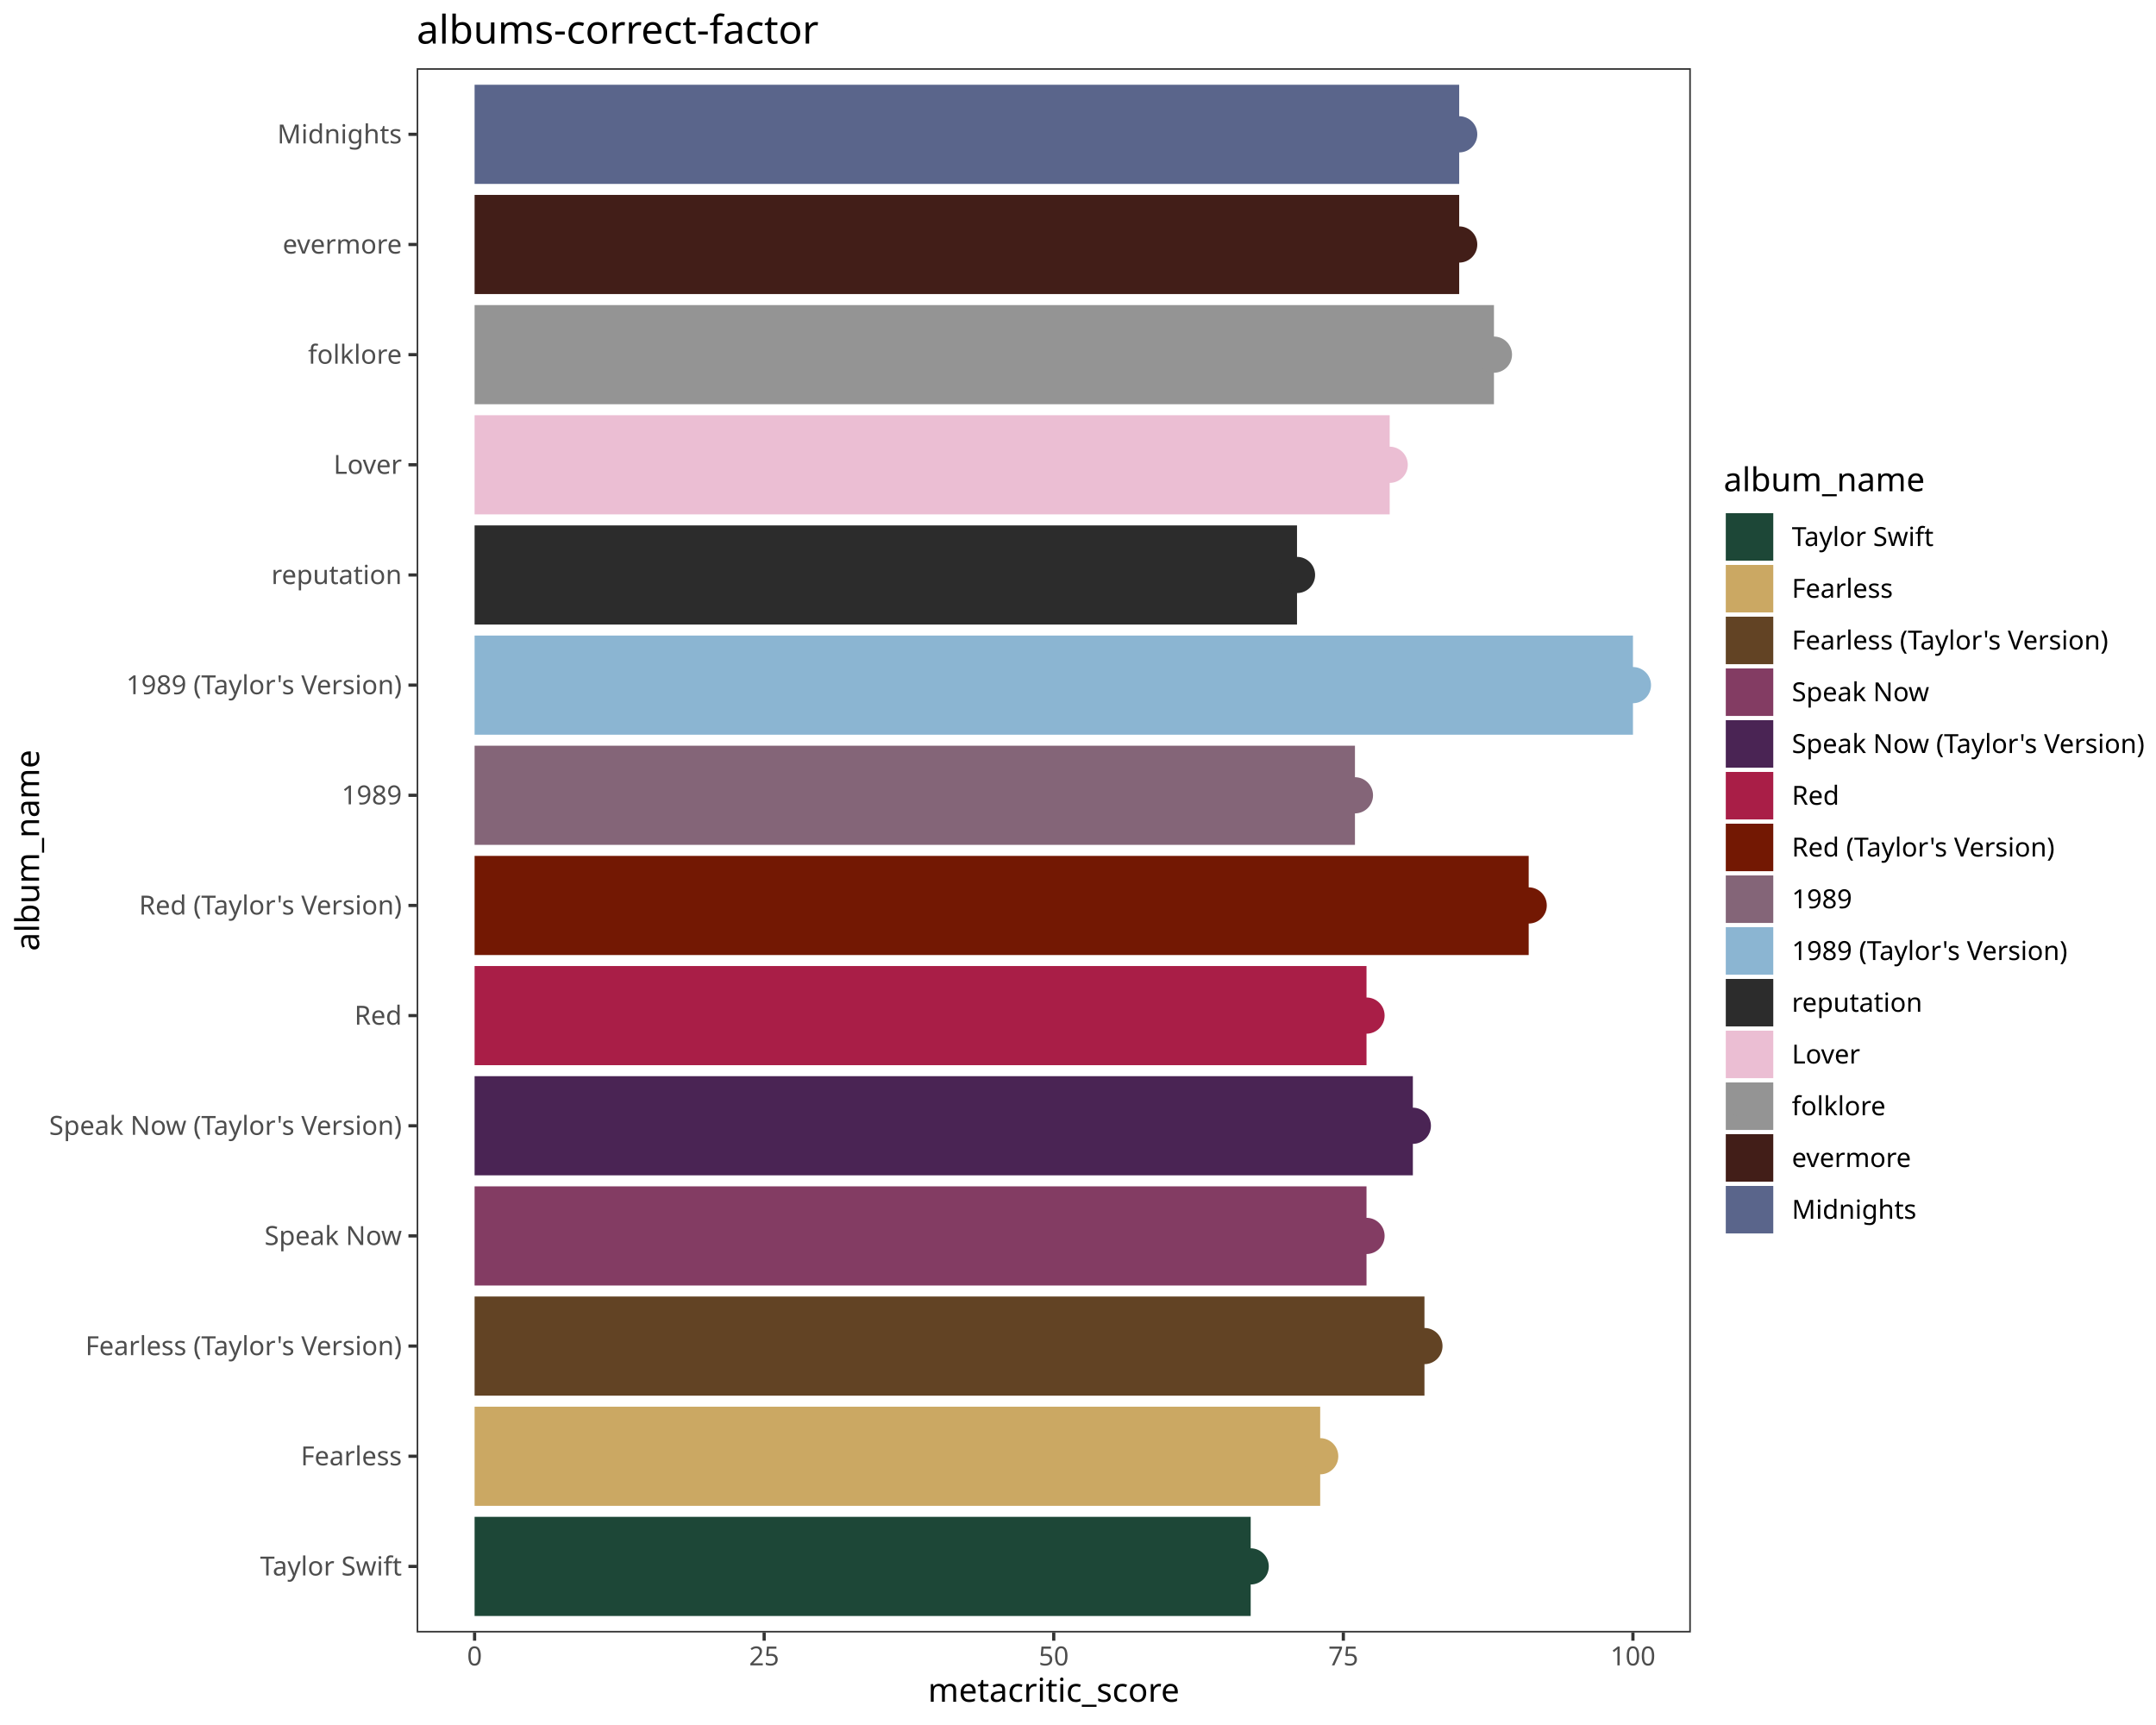
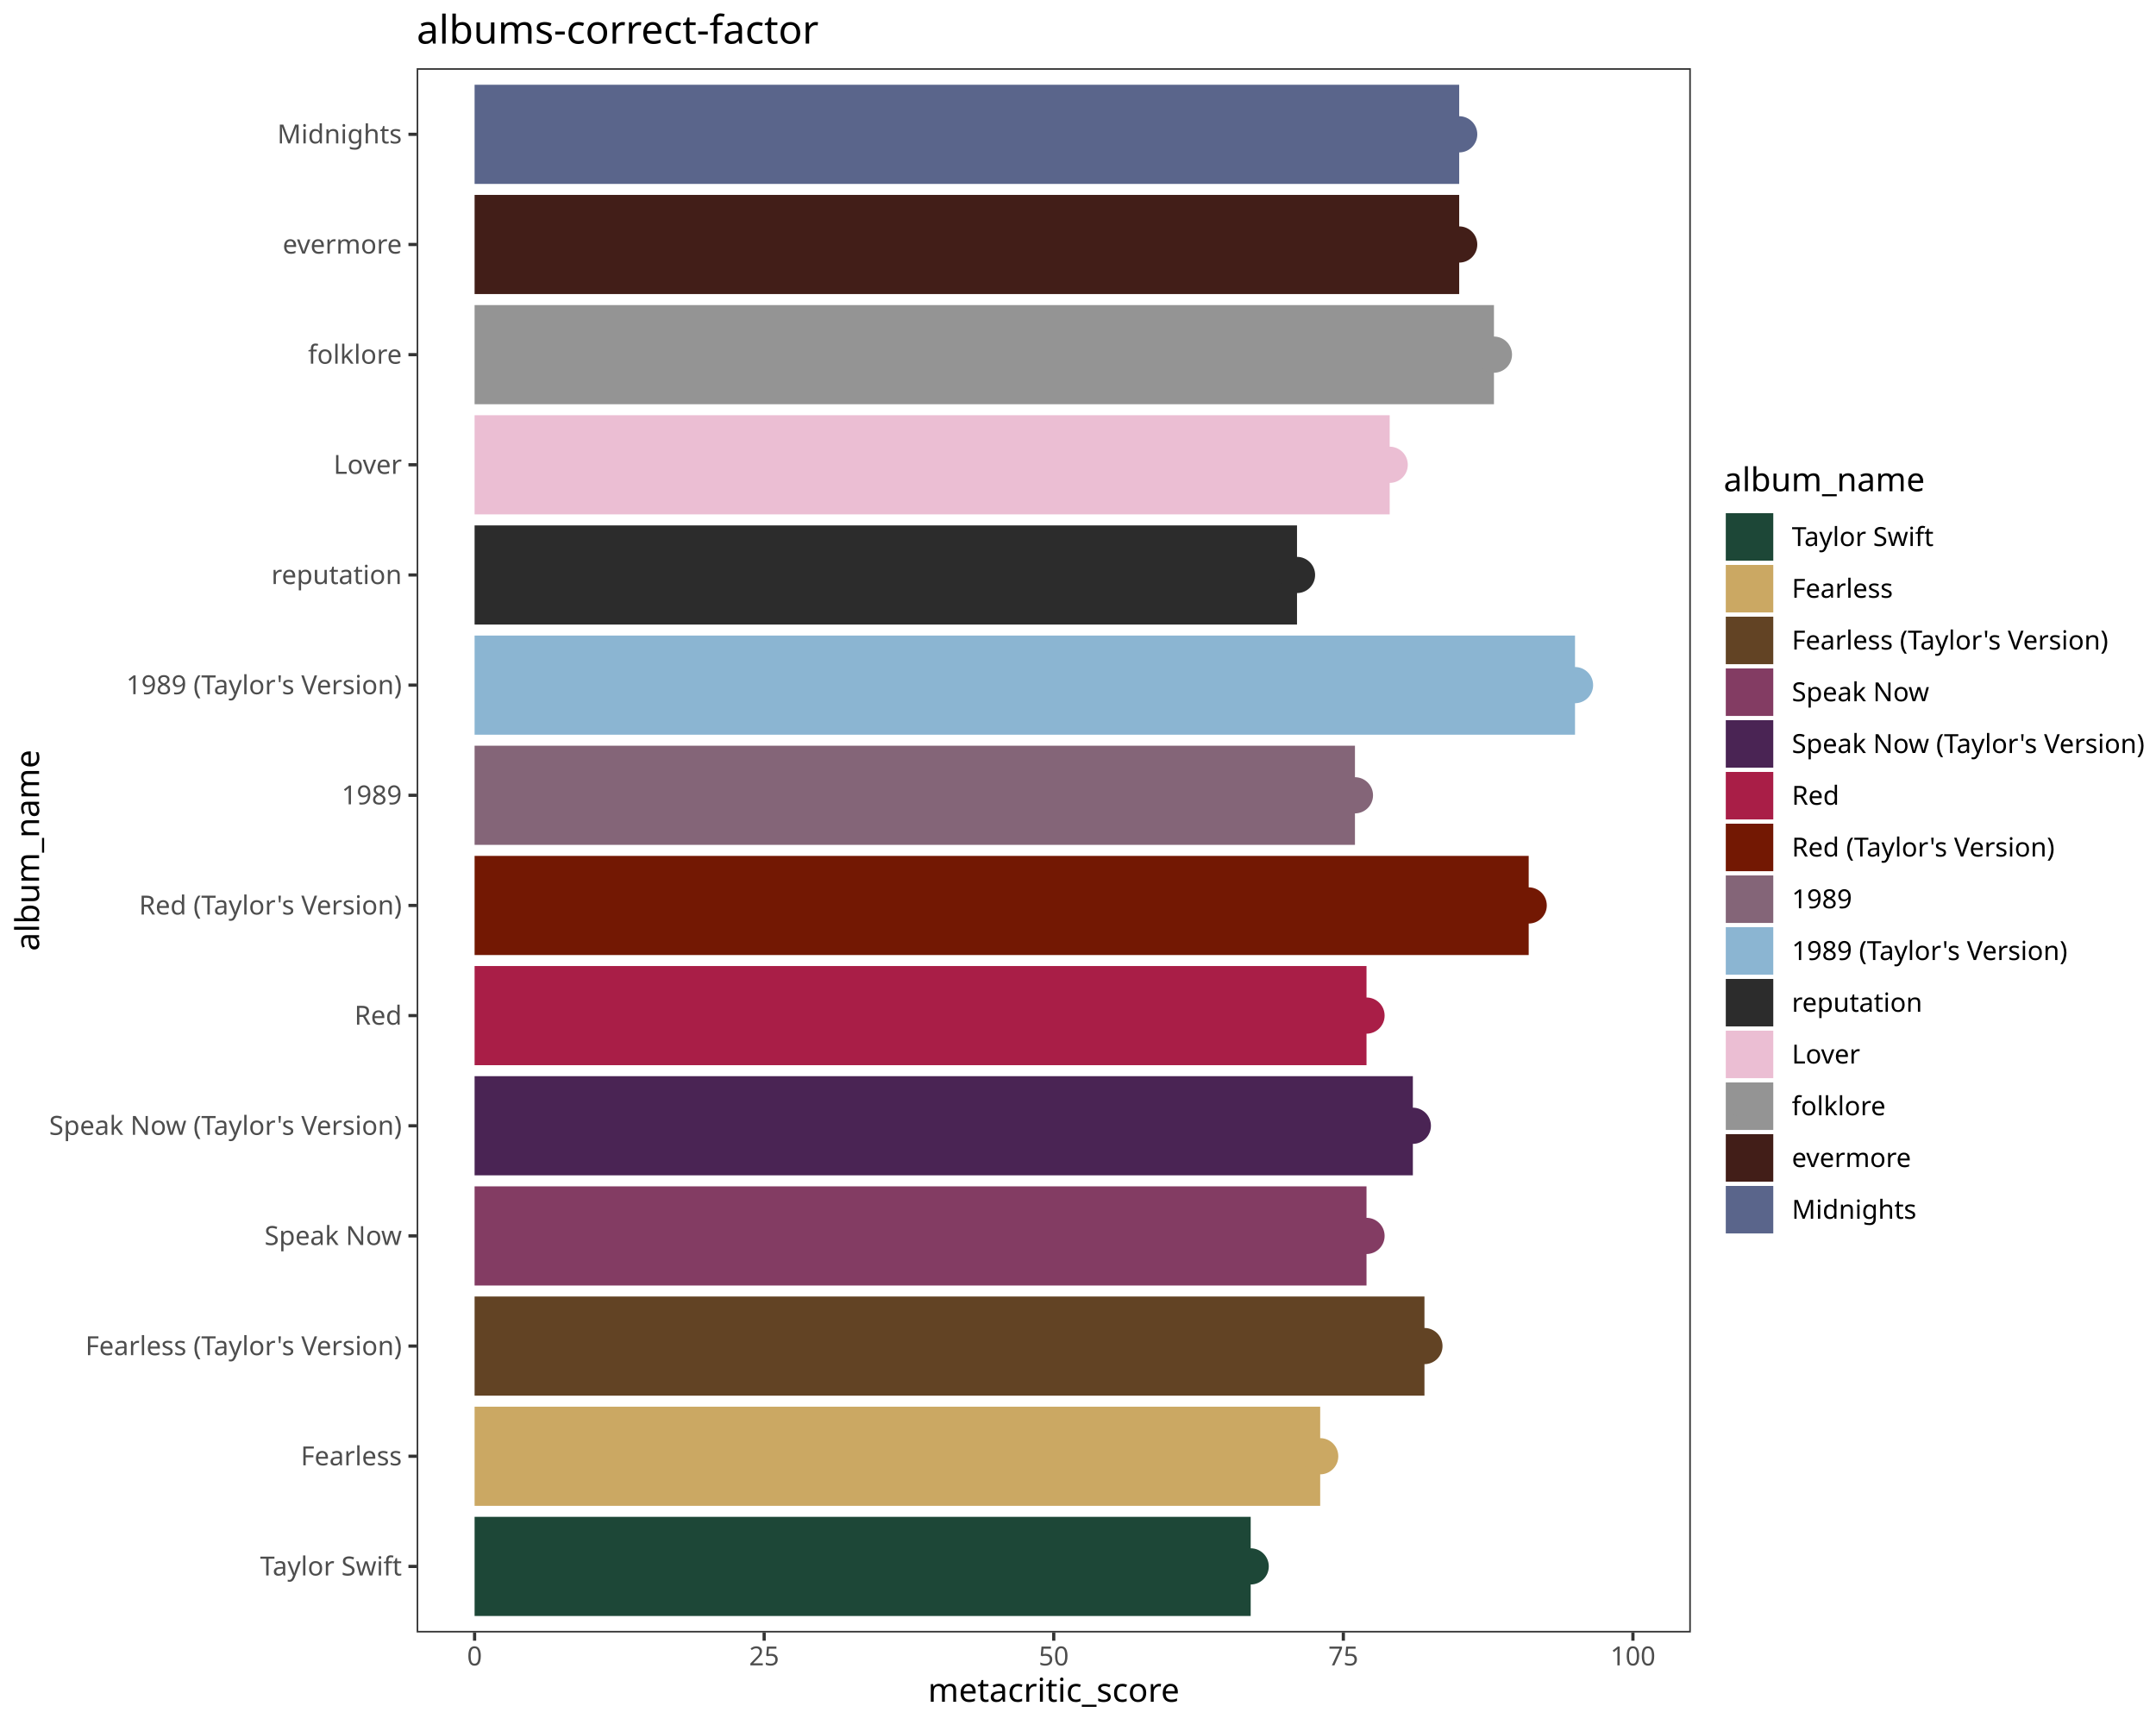
<svg xmlns="http://www.w3.org/2000/svg" class="svglite" data-engine-version="2.0" width="720.00pt" height="576.00pt" viewBox="0 0 720.00 576.00">
  <defs>
    <style type="text/css">
    .svglite line, .svglite polyline, .svglite polygon, .svglite path, .svglite rect, .svglite circle {
      fill: none;
      stroke: #000000;
      stroke-linecap: round;
      stroke-linejoin: round;
      stroke-miterlimit: 10.00;
    }
  </style>
  </defs>
  <rect width="100%" height="100%" style="stroke: none; fill: #FFFFFF;" />
  <defs>
    <clipPath id="cpMC4wMHw3MjAuMDB8MC4wMHw1NzYuMDA=">
      <rect x="0.00" y="0.00" width="720.00" height="576.00" />
    </clipPath>
  </defs>
  <g clip-path="url(#cpMC4wMHw3MjAuMDB8MC4wMHw1NzYuMDA=)">
    <rect x="0.00" y="0.00" width="720.00" height="576.00" style="stroke-width: 1.07; stroke: #FFFFFF; fill: #FFFFFF;" />
  </g>
  <defs>
    <clipPath id="cpMTM5LjE0fDU2NC42NnwyMi43OHw1NDUuMTE=">
      <rect x="139.14" y="22.78" width="425.52" height="522.33" />
    </clipPath>
  </defs>
  <g clip-path="url(#cpMTM5LjE0fDU2NC42NnwyMi43OHw1NDUuMTE=)">
    <rect x="139.14" y="22.78" width="425.52" height="522.33" style="stroke-width: 1.07; stroke: none; fill: #FFFFFF;" />
    <rect x="158.49" y="506.49" width="259.18" height="33.11" style="stroke-width: 1.07; stroke: none; stroke-linecap: butt; stroke-linejoin: miter; fill: #1D4737;" />
    <rect x="158.49" y="469.71" width="282.39" height="33.11" style="stroke-width: 1.07; stroke: none; stroke-linecap: butt; stroke-linejoin: miter; fill: #CBA863;" />
    <rect x="158.49" y="396.14" width="297.86" height="33.11" style="stroke-width: 1.07; stroke: none; stroke-linecap: butt; stroke-linejoin: miter; fill: #833C63;" />
    <rect x="158.49" y="322.57" width="297.86" height="33.11" style="stroke-width: 1.07; stroke: none; stroke-linecap: butt; stroke-linejoin: miter; fill: #A91E47;" />
    <rect x="158.49" y="249.00" width="294.00" height="33.11" style="stroke-width: 1.07; stroke: none; stroke-linecap: butt; stroke-linejoin: miter; fill: #846578;" />
    <rect x="158.49" y="175.44" width="274.65" height="33.11" style="stroke-width: 1.07; stroke: none; stroke-linecap: butt; stroke-linejoin: miter; fill: #2C2C2C;" />
    <rect x="158.49" y="138.65" width="305.60" height="33.11" style="stroke-width: 1.07; stroke: none; stroke-linecap: butt; stroke-linejoin: miter; fill: #EBBED3;" />
    <rect x="158.49" y="101.87" width="340.42" height="33.11" style="stroke-width: 1.07; stroke: none; stroke-linecap: butt; stroke-linejoin: miter; fill: #949494;" />
    <rect x="158.49" y="65.08" width="328.81" height="33.11" style="stroke-width: 1.07; stroke: none; stroke-linecap: butt; stroke-linejoin: miter; fill: #421E18;" />
    <rect x="158.49" y="432.92" width="317.21" height="33.11" style="stroke-width: 1.07; stroke: none; stroke-linecap: butt; stroke-linejoin: miter; fill: #624324;" />
    <rect x="158.49" y="285.79" width="352.02" height="33.11" style="stroke-width: 1.07; stroke: none; stroke-linecap: butt; stroke-linejoin: miter; fill: #731803;" />
    <rect x="158.49" y="28.30" width="328.81" height="33.11" style="stroke-width: 1.07; stroke: none; stroke-linecap: butt; stroke-linejoin: miter; fill: #5A658B;" />
    <rect x="158.49" y="359.35" width="313.34" height="33.11" style="stroke-width: 1.07; stroke: none; stroke-linecap: butt; stroke-linejoin: miter; fill: #4A2454;" />
-     <rect x="158.49" y="212.22" width="386.84" height="33.11" style="stroke-width: 1.07; stroke: none; stroke-linecap: butt; stroke-linejoin: miter; fill: #8BB5D2;" />
+     <rect x="158.49" y="212.22" width="367.49" height="33.11" style="stroke-width: 1.07; stroke: none; stroke-linecap: butt; stroke-linejoin: miter; fill: #8BB5D2;" />
    <circle cx="417.67" cy="523.04" r="5.69" style="stroke-width: 0.71; stroke: #1D4737; fill: #1D4737;" />
    <circle cx="440.88" cy="486.26" r="5.69" style="stroke-width: 0.71; stroke: #CBA863; fill: #CBA863;" />
    <circle cx="456.35" cy="412.69" r="5.69" style="stroke-width: 0.71; stroke: #833C63; fill: #833C63;" />
    <circle cx="456.35" cy="339.12" r="5.69" style="stroke-width: 0.71; stroke: #A91E47; fill: #A91E47;" />
    <circle cx="452.48" cy="265.56" r="5.69" style="stroke-width: 0.71; stroke: #846578; fill: #846578;" />
    <circle cx="433.14" cy="191.99" r="5.69" style="stroke-width: 0.71; stroke: #2C2C2C; fill: #2C2C2C;" />
    <circle cx="464.09" cy="155.20" r="5.69" style="stroke-width: 0.71; stroke: #EBBED3; fill: #EBBED3;" />
    <circle cx="498.90" cy="118.42" r="5.69" style="stroke-width: 0.71; stroke: #949494; fill: #949494;" />
    <circle cx="487.30" cy="81.64" r="5.69" style="stroke-width: 0.71; stroke: #421E18; fill: #421E18;" />
    <circle cx="475.69" cy="449.47" r="5.69" style="stroke-width: 0.71; stroke: #624324; fill: #624324;" />
    <circle cx="510.51" cy="302.34" r="5.69" style="stroke-width: 0.71; stroke: #731803; fill: #731803;" />
    <circle cx="487.30" cy="44.85" r="5.69" style="stroke-width: 0.71; stroke: #5A658B; fill: #5A658B;" />
    <circle cx="471.82" cy="375.91" r="5.69" style="stroke-width: 0.71; stroke: #4A2454; fill: #4A2454;" />
-     <circle cx="545.32" cy="228.77" r="5.69" style="stroke-width: 0.71; stroke: #8BB5D2; fill: #8BB5D2;" />
+     <circle cx="525.98" cy="228.77" r="5.69" style="stroke-width: 0.71; stroke: #8BB5D2; fill: #8BB5D2;" />
    <rect x="139.14" y="22.78" width="425.52" height="522.33" style="stroke-width: 1.07; stroke: #333333;" />
  </g>
  <g clip-path="url(#cpMC4wMHw3MjAuMDB8MC4wMHw1NzYuMDA=)">
    <text x="134.21" y="526.07" text-anchor="end" style="font-size: 8.80px; fill: #4D4D4D; font-family: sans;" textLength="45.97px" lengthAdjust="spacingAndGlyphs">Taylor Swift</text>
    <text x="134.21" y="489.29" text-anchor="end" style="font-size: 8.80px; fill: #4D4D4D; font-family: sans;" textLength="33.75px" lengthAdjust="spacingAndGlyphs">Fearless</text>
    <text x="134.21" y="452.50" text-anchor="end" style="font-size: 8.80px; fill: #4D4D4D; font-family: sans;" textLength="104.88px" lengthAdjust="spacingAndGlyphs">Fearless (Taylor's Version)</text>
    <text x="134.21" y="415.72" text-anchor="end" style="font-size: 8.80px; fill: #4D4D4D; font-family: sans;" textLength="45.01px" lengthAdjust="spacingAndGlyphs">Speak Now</text>
    <text x="134.21" y="378.94" text-anchor="end" style="font-size: 8.80px; fill: #4D4D4D; font-family: sans;" textLength="116.14px" lengthAdjust="spacingAndGlyphs">Speak Now (Taylor's Version)</text>
    <text x="134.21" y="342.15" text-anchor="end" style="font-size: 8.80px; fill: #4D4D4D; font-family: sans;" textLength="16.15px" lengthAdjust="spacingAndGlyphs">Red</text>
    <text x="134.21" y="305.37" text-anchor="end" style="font-size: 8.80px; fill: #4D4D4D; font-family: sans;" textLength="87.27px" lengthAdjust="spacingAndGlyphs">Red (Taylor's Version)</text>
    <text x="134.21" y="268.58" text-anchor="end" style="font-size: 8.80px; fill: #4D4D4D; font-family: sans;" textLength="19.58px" lengthAdjust="spacingAndGlyphs">1989</text>
    <text x="134.21" y="231.80" text-anchor="end" style="font-size: 8.80px; fill: #4D4D4D; font-family: sans;" textLength="90.71px" lengthAdjust="spacingAndGlyphs">1989 (Taylor's Version)</text>
    <text x="134.21" y="195.02" text-anchor="end" style="font-size: 8.80px; fill: #4D4D4D; font-family: sans;" textLength="39.14px" lengthAdjust="spacingAndGlyphs">reputation</text>
    <text x="134.21" y="158.23" text-anchor="end" style="font-size: 8.80px; fill: #4D4D4D; font-family: sans;" textLength="22.02px" lengthAdjust="spacingAndGlyphs">Lover</text>
    <text x="134.21" y="121.45" text-anchor="end" style="font-size: 8.80px; fill: #4D4D4D; font-family: sans;" textLength="28.37px" lengthAdjust="spacingAndGlyphs">folklore</text>
    <text x="134.21" y="84.67" text-anchor="end" style="font-size: 8.80px; fill: #4D4D4D; font-family: sans;" textLength="37.18px" lengthAdjust="spacingAndGlyphs">evermore</text>
    <text x="134.21" y="47.88" text-anchor="end" style="font-size: 8.80px; fill: #4D4D4D; font-family: sans;" textLength="37.67px" lengthAdjust="spacingAndGlyphs">Midnights</text>
    <polyline points="136.40,523.04 139.14,523.04 " style="stroke-width: 1.07; stroke: #333333; stroke-linecap: butt;" />
    <polyline points="136.40,486.26 139.14,486.26 " style="stroke-width: 1.07; stroke: #333333; stroke-linecap: butt;" />
    <polyline points="136.40,449.47 139.14,449.47 " style="stroke-width: 1.07; stroke: #333333; stroke-linecap: butt;" />
    <polyline points="136.40,412.69 139.14,412.69 " style="stroke-width: 1.07; stroke: #333333; stroke-linecap: butt;" />
    <polyline points="136.40,375.91 139.14,375.91 " style="stroke-width: 1.07; stroke: #333333; stroke-linecap: butt;" />
    <polyline points="136.40,339.12 139.14,339.12 " style="stroke-width: 1.07; stroke: #333333; stroke-linecap: butt;" />
    <polyline points="136.40,302.34 139.14,302.34 " style="stroke-width: 1.07; stroke: #333333; stroke-linecap: butt;" />
    <polyline points="136.40,265.56 139.14,265.56 " style="stroke-width: 1.07; stroke: #333333; stroke-linecap: butt;" />
    <polyline points="136.40,228.77 139.14,228.77 " style="stroke-width: 1.07; stroke: #333333; stroke-linecap: butt;" />
    <polyline points="136.40,191.99 139.14,191.99 " style="stroke-width: 1.07; stroke: #333333; stroke-linecap: butt;" />
    <polyline points="136.40,155.20 139.14,155.20 " style="stroke-width: 1.07; stroke: #333333; stroke-linecap: butt;" />
    <polyline points="136.40,118.42 139.14,118.42 " style="stroke-width: 1.07; stroke: #333333; stroke-linecap: butt;" />
    <polyline points="136.40,81.64 139.14,81.64 " style="stroke-width: 1.07; stroke: #333333; stroke-linecap: butt;" />
    <polyline points="136.40,44.85 139.14,44.85 " style="stroke-width: 1.07; stroke: #333333; stroke-linecap: butt;" />
    <polyline points="158.49,547.85 158.49,545.11 " style="stroke-width: 1.07; stroke: #333333; stroke-linecap: butt;" />
    <polyline points="255.19,547.85 255.19,545.11 " style="stroke-width: 1.07; stroke: #333333; stroke-linecap: butt;" />
    <polyline points="351.90,547.85 351.90,545.11 " style="stroke-width: 1.07; stroke: #333333; stroke-linecap: butt;" />
    <polyline points="448.61,547.85 448.61,545.11 " style="stroke-width: 1.07; stroke: #333333; stroke-linecap: butt;" />
    <polyline points="545.32,547.85 545.32,545.11 " style="stroke-width: 1.07; stroke: #333333; stroke-linecap: butt;" />
    <text x="158.49" y="556.10" text-anchor="middle" style="font-size: 8.80px; fill: #4D4D4D; font-family: sans;" textLength="4.89px" lengthAdjust="spacingAndGlyphs">0</text>
    <text x="255.19" y="556.10" text-anchor="middle" style="font-size: 8.80px; fill: #4D4D4D; font-family: sans;" textLength="9.79px" lengthAdjust="spacingAndGlyphs">25</text>
    <text x="351.90" y="556.10" text-anchor="middle" style="font-size: 8.80px; fill: #4D4D4D; font-family: sans;" textLength="9.79px" lengthAdjust="spacingAndGlyphs">50</text>
    <text x="448.61" y="556.10" text-anchor="middle" style="font-size: 8.80px; fill: #4D4D4D; font-family: sans;" textLength="9.79px" lengthAdjust="spacingAndGlyphs">75</text>
    <text x="545.32" y="556.10" text-anchor="middle" style="font-size: 8.80px; fill: #4D4D4D; font-family: sans;" textLength="14.68px" lengthAdjust="spacingAndGlyphs">100</text>
    <text x="351.90" y="568.24" text-anchor="middle" style="font-size: 11.00px; font-family: sans;" textLength="80.10px" lengthAdjust="spacingAndGlyphs">metacritic_score</text>
    <text transform="translate(13.05,283.95) rotate(-90)" text-anchor="middle" style="font-size: 11.00px; font-family: sans;" textLength="63.60px" lengthAdjust="spacingAndGlyphs">album_name</text>
    <rect x="575.62" y="155.32" width="138.90" height="257.25" style="stroke-width: 1.07; stroke: none; fill: #FFFFFF;" />
    <text x="575.62" y="164.03" style="font-size: 11.00px; font-family: sans;" textLength="63.60px" lengthAdjust="spacingAndGlyphs">album_name</text>
    <rect x="575.62" y="170.65" width="17.28" height="17.28" style="stroke-width: 1.07; stroke: none; fill: #FFFFFF;" />
    <rect x="576.33" y="171.36" width="15.86" height="15.86" style="stroke-width: 1.07; stroke: none; stroke-linecap: butt; stroke-linejoin: miter; fill: #1D4737;" />
    <circle cx="584.26" cy="179.29" r="5.69" style="stroke-width: 0.71; stroke: #1D4737; fill: #1D4737;" />
    <rect x="575.62" y="187.93" width="17.28" height="17.28" style="stroke-width: 1.07; stroke: none; fill: #FFFFFF;" />
    <rect x="576.33" y="188.64" width="15.86" height="15.86" style="stroke-width: 1.07; stroke: none; stroke-linecap: butt; stroke-linejoin: miter; fill: #CBA863;" />
    <circle cx="584.26" cy="196.57" r="5.69" style="stroke-width: 0.71; stroke: #CBA863; fill: #CBA863;" />
    <rect x="575.62" y="205.21" width="17.28" height="17.28" style="stroke-width: 1.07; stroke: none; fill: #FFFFFF;" />
    <rect x="576.33" y="205.92" width="15.86" height="15.86" style="stroke-width: 1.07; stroke: none; stroke-linecap: butt; stroke-linejoin: miter; fill: #624324;" />
    <circle cx="584.26" cy="213.85" r="5.69" style="stroke-width: 0.71; stroke: #624324; fill: #624324;" />
    <rect x="575.62" y="222.49" width="17.28" height="17.28" style="stroke-width: 1.07; stroke: none; fill: #FFFFFF;" />
    <rect x="576.33" y="223.20" width="15.86" height="15.86" style="stroke-width: 1.07; stroke: none; stroke-linecap: butt; stroke-linejoin: miter; fill: #833C63;" />
    <circle cx="584.26" cy="231.13" r="5.69" style="stroke-width: 0.71; stroke: #833C63; fill: #833C63;" />
    <rect x="575.62" y="239.77" width="17.28" height="17.28" style="stroke-width: 1.07; stroke: none; fill: #FFFFFF;" />
    <rect x="576.33" y="240.48" width="15.86" height="15.86" style="stroke-width: 1.07; stroke: none; stroke-linecap: butt; stroke-linejoin: miter; fill: #4A2454;" />
    <circle cx="584.26" cy="248.41" r="5.69" style="stroke-width: 0.71; stroke: #4A2454; fill: #4A2454;" />
    <rect x="575.62" y="257.05" width="17.28" height="17.28" style="stroke-width: 1.07; stroke: none; fill: #FFFFFF;" />
    <rect x="576.33" y="257.76" width="15.86" height="15.86" style="stroke-width: 1.07; stroke: none; stroke-linecap: butt; stroke-linejoin: miter; fill: #A91E47;" />
    <circle cx="584.26" cy="265.69" r="5.69" style="stroke-width: 0.71; stroke: #A91E47; fill: #A91E47;" />
    <rect x="575.62" y="274.33" width="17.28" height="17.28" style="stroke-width: 1.07; stroke: none; fill: #FFFFFF;" />
    <rect x="576.33" y="275.04" width="15.86" height="15.86" style="stroke-width: 1.07; stroke: none; stroke-linecap: butt; stroke-linejoin: miter; fill: #731803;" />
    <circle cx="584.26" cy="282.97" r="5.69" style="stroke-width: 0.71; stroke: #731803; fill: #731803;" />
    <rect x="575.62" y="291.61" width="17.28" height="17.28" style="stroke-width: 1.07; stroke: none; fill: #FFFFFF;" />
    <rect x="576.33" y="292.32" width="15.86" height="15.86" style="stroke-width: 1.07; stroke: none; stroke-linecap: butt; stroke-linejoin: miter; fill: #846578;" />
    <circle cx="584.26" cy="300.25" r="5.69" style="stroke-width: 0.71; stroke: #846578; fill: #846578;" />
    <rect x="575.62" y="308.89" width="17.28" height="17.28" style="stroke-width: 1.07; stroke: none; fill: #FFFFFF;" />
    <rect x="576.33" y="309.60" width="15.86" height="15.86" style="stroke-width: 1.07; stroke: none; stroke-linecap: butt; stroke-linejoin: miter; fill: #8BB5D2;" />
    <circle cx="584.26" cy="317.53" r="5.69" style="stroke-width: 0.71; stroke: #8BB5D2; fill: #8BB5D2;" />
    <rect x="575.62" y="326.17" width="17.28" height="17.28" style="stroke-width: 1.07; stroke: none; fill: #FFFFFF;" />
    <rect x="576.33" y="326.88" width="15.86" height="15.86" style="stroke-width: 1.07; stroke: none; stroke-linecap: butt; stroke-linejoin: miter; fill: #2C2C2C;" />
    <circle cx="584.26" cy="334.81" r="5.69" style="stroke-width: 0.71; stroke: #2C2C2C; fill: #2C2C2C;" />
    <rect x="575.62" y="343.45" width="17.28" height="17.28" style="stroke-width: 1.07; stroke: none; fill: #FFFFFF;" />
    <rect x="576.33" y="344.16" width="15.86" height="15.86" style="stroke-width: 1.07; stroke: none; stroke-linecap: butt; stroke-linejoin: miter; fill: #EBBED3;" />
    <circle cx="584.26" cy="352.09" r="5.69" style="stroke-width: 0.71; stroke: #EBBED3; fill: #EBBED3;" />
    <rect x="575.62" y="360.73" width="17.28" height="17.28" style="stroke-width: 1.07; stroke: none; fill: #FFFFFF;" />
    <rect x="576.33" y="361.44" width="15.86" height="15.86" style="stroke-width: 1.07; stroke: none; stroke-linecap: butt; stroke-linejoin: miter; fill: #949494;" />
    <circle cx="584.26" cy="369.37" r="5.69" style="stroke-width: 0.71; stroke: #949494; fill: #949494;" />
    <rect x="575.62" y="378.01" width="17.28" height="17.28" style="stroke-width: 1.07; stroke: none; fill: #FFFFFF;" />
    <rect x="576.33" y="378.72" width="15.86" height="15.86" style="stroke-width: 1.07; stroke: none; stroke-linecap: butt; stroke-linejoin: miter; fill: #421E18;" />
    <circle cx="584.26" cy="386.65" r="5.69" style="stroke-width: 0.71; stroke: #421E18; fill: #421E18;" />
    <rect x="575.62" y="395.29" width="17.28" height="17.28" style="stroke-width: 1.07; stroke: none; fill: #FFFFFF;" />
    <rect x="576.33" y="396.00" width="15.86" height="15.86" style="stroke-width: 1.07; stroke: none; stroke-linecap: butt; stroke-linejoin: miter; fill: #5A658B;" />
    <circle cx="584.26" cy="403.93" r="5.69" style="stroke-width: 0.71; stroke: #5A658B; fill: #5A658B;" />
    <text x="598.38" y="182.32" style="font-size: 8.80px; font-family: sans;" textLength="45.97px" lengthAdjust="spacingAndGlyphs">Taylor Swift</text>
    <text x="598.38" y="199.60" style="font-size: 8.80px; font-family: sans;" textLength="33.75px" lengthAdjust="spacingAndGlyphs">Fearless</text>
    <text x="598.38" y="216.88" style="font-size: 8.80px; font-family: sans;" textLength="104.88px" lengthAdjust="spacingAndGlyphs">Fearless (Taylor's Version)</text>
    <text x="598.38" y="234.16" style="font-size: 8.80px; font-family: sans;" textLength="45.01px" lengthAdjust="spacingAndGlyphs">Speak Now</text>
    <text x="598.38" y="251.44" style="font-size: 8.80px; font-family: sans;" textLength="116.14px" lengthAdjust="spacingAndGlyphs">Speak Now (Taylor's Version)</text>
    <text x="598.38" y="268.72" style="font-size: 8.80px; font-family: sans;" textLength="16.15px" lengthAdjust="spacingAndGlyphs">Red</text>
    <text x="598.38" y="286.00" style="font-size: 8.80px; font-family: sans;" textLength="87.27px" lengthAdjust="spacingAndGlyphs">Red (Taylor's Version)</text>
    <text x="598.38" y="303.28" style="font-size: 8.80px; font-family: sans;" textLength="19.58px" lengthAdjust="spacingAndGlyphs">1989</text>
    <text x="598.38" y="320.56" style="font-size: 8.80px; font-family: sans;" textLength="90.71px" lengthAdjust="spacingAndGlyphs">1989 (Taylor's Version)</text>
    <text x="598.38" y="337.84" style="font-size: 8.80px; font-family: sans;" textLength="39.14px" lengthAdjust="spacingAndGlyphs">reputation</text>
    <text x="598.38" y="355.12" style="font-size: 8.80px; font-family: sans;" textLength="22.02px" lengthAdjust="spacingAndGlyphs">Lover</text>
    <text x="598.38" y="372.40" style="font-size: 8.80px; font-family: sans;" textLength="28.37px" lengthAdjust="spacingAndGlyphs">folklore</text>
    <text x="598.38" y="389.68" style="font-size: 8.80px; font-family: sans;" textLength="37.18px" lengthAdjust="spacingAndGlyphs">evermore</text>
    <text x="598.38" y="406.96" style="font-size: 8.80px; font-family: sans;" textLength="37.67px" lengthAdjust="spacingAndGlyphs">Midnights</text>
    <text x="139.14" y="14.56" style="font-size: 13.20px; font-family: sans;" textLength="124.72px" lengthAdjust="spacingAndGlyphs">albums-correct-factor</text>
  </g>
</svg>
